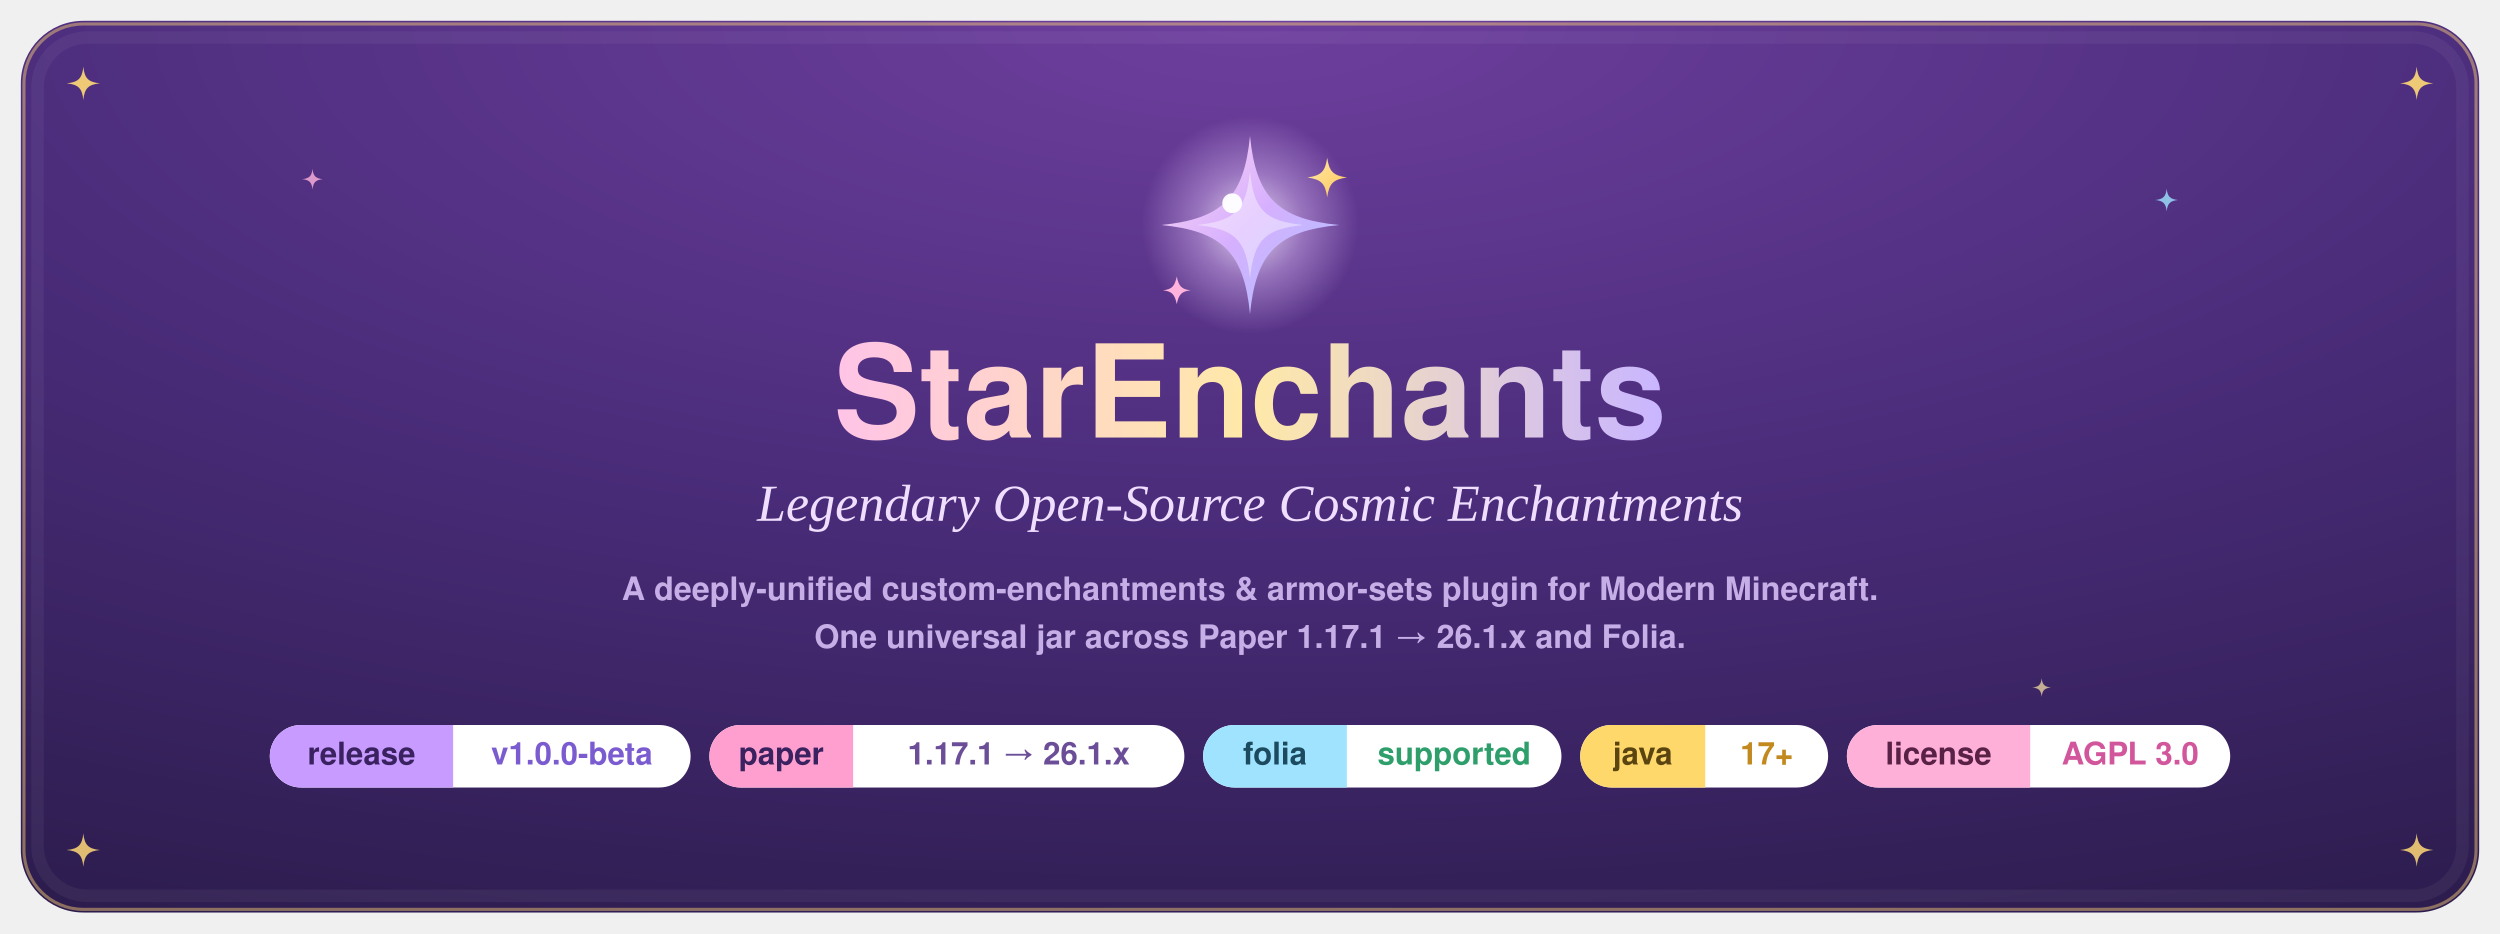
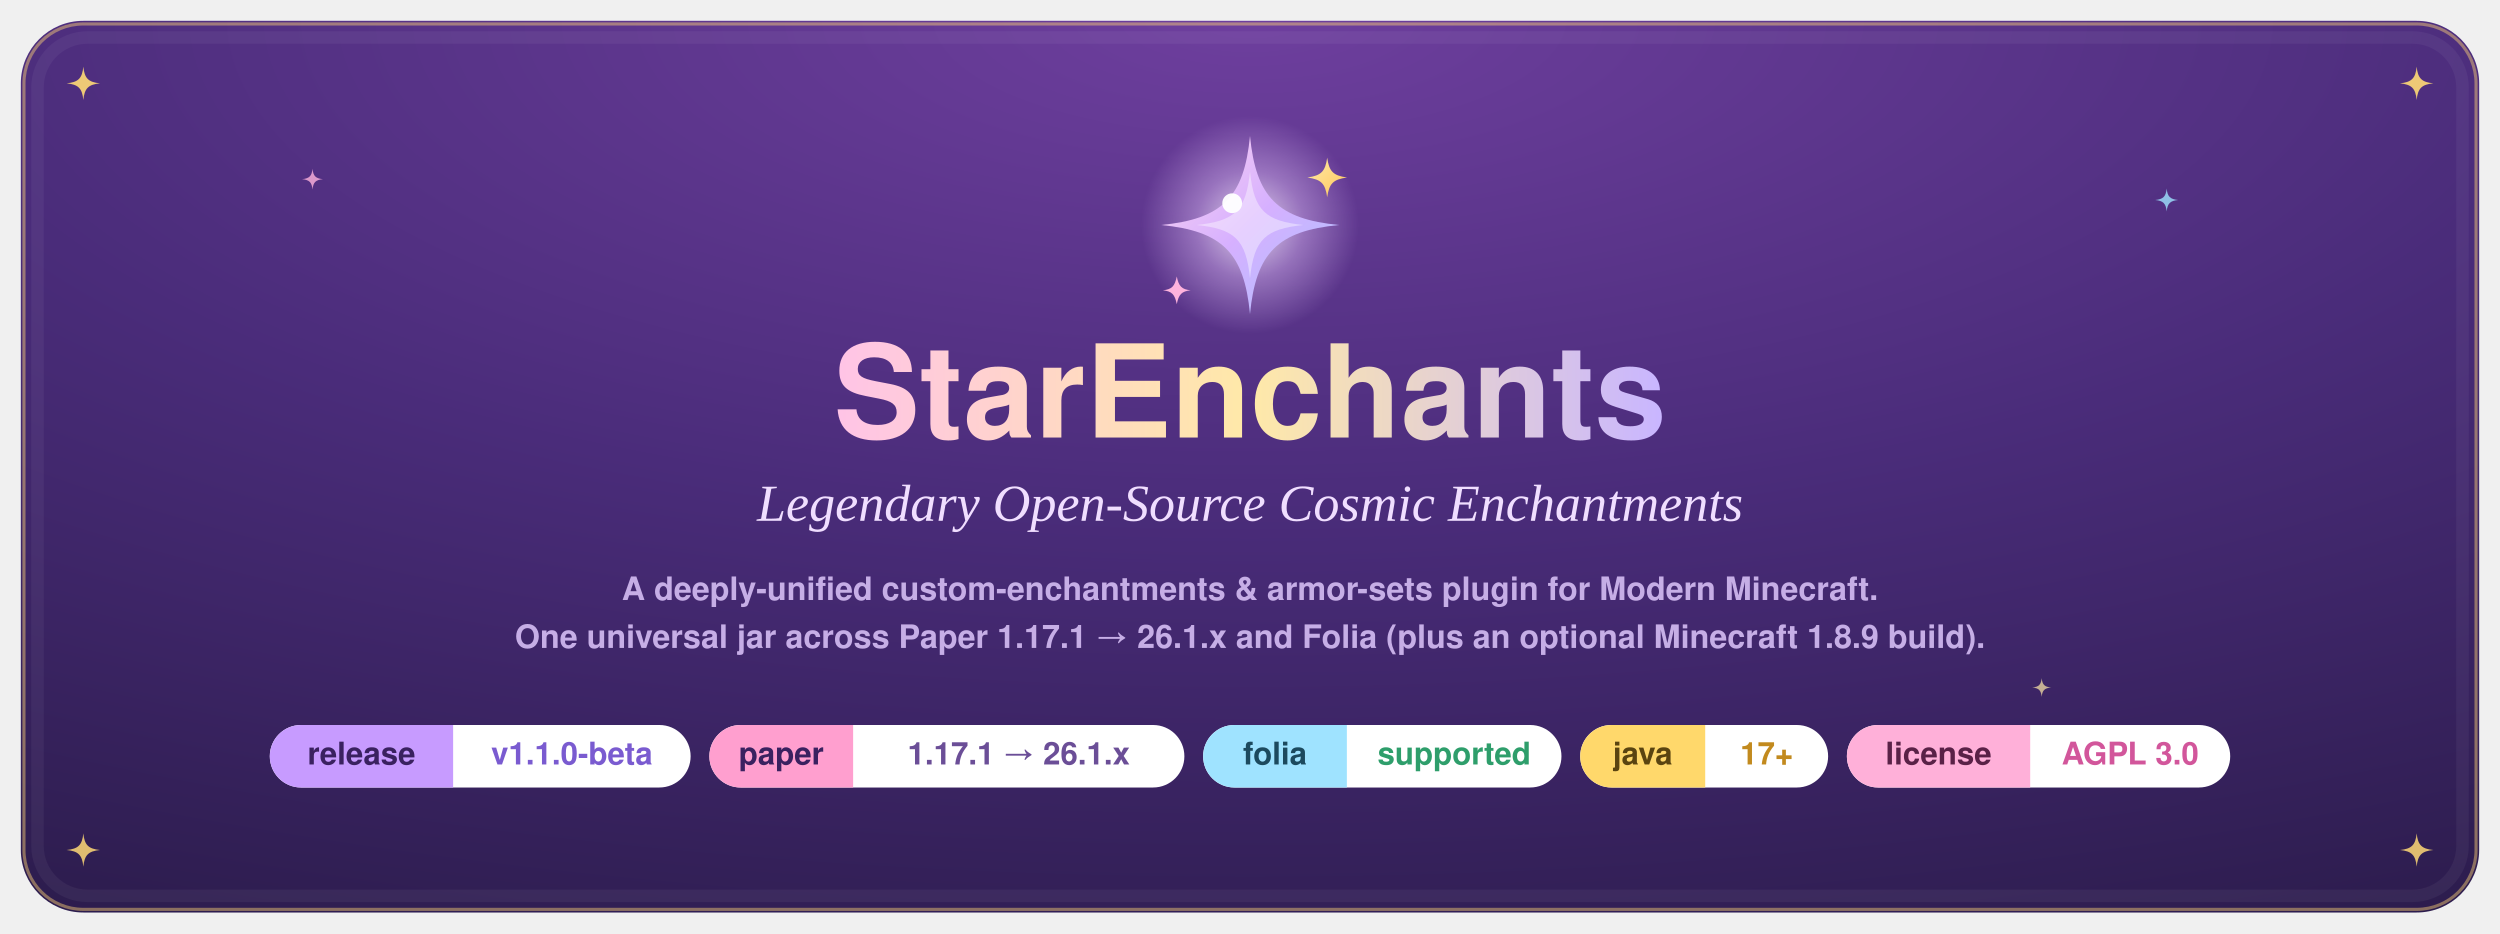
<svg xmlns="http://www.w3.org/2000/svg" width="1200" height="448" viewBox="0 0 1200 448" role="img" aria-label="StarEnchants — a deeply-unified custom-enchantments and armor-sets plugin for Minecraft">
  <defs>
    <radialGradient id="card" cx="50%" cy="0%" r="115%">
      <stop offset="0" stop-color="#6E3F9E" />
      <stop offset="0.48" stop-color="#4A2C7A" />
      <stop offset="1" stop-color="#2A1B4A" />
    </radialGradient>
    <linearGradient id="wm" x1="0" y1="0" x2="1" y2="0">
      <stop offset="0" stop-color="#FFC4E6" />
      <stop offset="0.5" stop-color="#FFE9A8" />
      <stop offset="1" stop-color="#C9B6FF" />
    </linearGradient>
    <radialGradient id="hGlow" cx="50%" cy="50%" r="50%">
      <stop offset="0" stop-color="#FFFFFF" stop-opacity="0.85" />
      <stop offset="0.5" stop-color="#E9C9FF" stop-opacity="0.4" />
      <stop offset="1" stop-color="#E9C9FF" stop-opacity="0" />
    </radialGradient>
    <linearGradient id="hStar" x1="0" y1="0" x2="1" y2="1">
      <stop offset="0" stop-color="#FFD6EE" />
      <stop offset="0.5" stop-color="#D6B0FF" />
      <stop offset="1" stop-color="#A8C2FF" />
    </linearGradient>
    <linearGradient id="hGold" x1="0" y1="0" x2="1" y2="1">
      <stop offset="0" stop-color="#FFE9A8" />
      <stop offset="1" stop-color="#FFC75A" />
    </linearGradient>
  </defs>
  <rect x="10" y="10" width="1180" height="428" rx="30" fill="url(#card)" />
  <rect x="11.5" y="11.5" width="1177" height="425" rx="28.5" fill="none" stroke="#FFD676" stroke-opacity="0.45" stroke-width="1.5" />
  <rect x="18" y="18" width="1164" height="412" rx="24" fill="none" stroke="#FFFFFF" stroke-opacity="0.05" stroke-width="6" />
  <path transform="translate(40 40) scale(0.800)" d="M0 -10 C0.7 -3 3 -0.7 10 0 C3 0.7 0.7 3 0 10 C-0.7 3 -3 0.7 -10 0 C-3 -0.7 -0.7 -3 0 -10 Z" fill="#FFD976" opacity="0.9" />
  <path transform="translate(1160 40) scale(0.800)" d="M0 -10 C0.7 -3 3 -0.7 10 0 C3 0.7 0.7 3 0 10 C-0.7 3 -3 0.7 -10 0 C-3 -0.7 -0.7 -3 0 -10 Z" fill="#FFD976" opacity="0.9" />
  <path transform="translate(40 408) scale(0.800)" d="M0 -10 C0.7 -3 3 -0.7 10 0 C3 0.7 0.7 3 0 10 C-0.7 3 -3 0.7 -10 0 C-3 -0.7 -0.7 -3 0 -10 Z" fill="#FFD976" opacity="0.85" />
  <path transform="translate(1160 408) scale(0.800)" d="M0 -10 C0.7 -3 3 -0.7 10 0 C3 0.7 0.7 3 0 10 C-0.7 3 -3 0.7 -10 0 C-3 -0.7 -0.7 -3 0 -10 Z" fill="#FFD976" opacity="0.85" />
  <path transform="translate(150 86) scale(0.500)" d="M0 -10 C0.7 -3 3 -0.7 10 0 C3 0.7 0.7 3 0 10 C-0.7 3 -3 0.7 -10 0 C-3 -0.7 -0.7 -3 0 -10 Z" fill="#FFB3DD" opacity="0.8" />
  <path transform="translate(1040 96) scale(0.550)" d="M0 -10 C0.7 -3 3 -0.7 10 0 C3 0.7 0.7 3 0 10 C-0.7 3 -3 0.7 -10 0 C-3 -0.7 -0.7 -3 0 -10 Z" fill="#9FE3FF" opacity="0.8" />
  <path transform="translate(250 360) scale(0.450)" d="M0 -10 C0.7 -3 3 -0.7 10 0 C3 0.7 0.7 3 0 10 C-0.7 3 -3 0.7 -10 0 C-3 -0.7 -0.7 -3 0 -10 Z" fill="#FFB3DD" opacity="0.7" />
  <path transform="translate(980 330) scale(0.450)" d="M0 -10 C0.7 -3 3 -0.7 10 0 C3 0.7 0.7 3 0 10 C-0.7 3 -3 0.7 -10 0 C-3 -0.7 -0.7 -3 0 -10 Z" fill="#FFE9A8" opacity="0.7" />
  <g transform="translate(544.90 52.90) scale(0.95)">
    <circle cx="58" cy="58" r="55" fill="url(#hGlow)" />
    <path d="M58 13 C61 44 72 55 103 58 C72 61 61 72 58 103 C55 72 44 61 13 58 C44 55 55 44 58 13 Z" fill="url(#hStar)" />
    <path d="M58 31 C60 51 66 56 85 58 C66 60 60 65 58 85 C56 65 50 60 31 58 C50 56 56 51 58 31 Z" fill="#FFFFFF" opacity="0.4" />
    <circle cx="49" cy="47" r="5" fill="#FFFFFF" opacity="0.95" />
    <path d="M97 24 C98 31 100 33 107 34 C100 35 98 37 97 44 C96 37 94 35 87 34 C94 33 96 31 97 24 Z" fill="url(#hGold)" />
    <path d="M21 84 C22 89 23.5 90.5 28 91 C23.5 91.5 22 93 21 98 C20 93 18.5 91.5 14 91 C18.5 90.5 20 89 21 84 Z" fill="#FFB3DD" />
  </g>
  <text x="600" y="210" font-family="'Trebuchet MS','Segoe UI',system-ui,-apple-system,Helvetica,Arial,sans-serif" font-size="62" font-weight="700" fill="url(#wm)" text-anchor="middle" dominant-baseline="alphabetic">StarEnchants</text>
  <text x="600" y="250" font-family="Georgia,'Times New Roman',serif" font-size="25" font-style="italic" fill="#F0DEFF" text-anchor="middle">Legendary Open-Source Cosmic Enchantments</text>
  <text x="600" y="288" font-family="'Trebuchet MS','Segoe UI',system-ui,-apple-system,Helvetica,Arial,sans-serif" font-size="15.5" font-weight="600" fill="#C6AEE6" text-anchor="middle">A deeply-unified custom-enchantments &amp; armor-sets plugin for Modern Minecraft.</text>
-   <text x="600" y="311" font-family="'Trebuchet MS','Segoe UI',system-ui,-apple-system,Helvetica,Arial,sans-serif" font-size="15.5" font-weight="600" fill="#C6AEE6" text-anchor="middle">One universal jar across Paper 1.17.1 → 26.1.x and Folia.</text>
+   <text x="600" y="311" font-family="'Trebuchet MS','Segoe UI',system-ui,-apple-system,Helvetica,Arial,sans-serif" font-size="15.5" font-weight="600" fill="#C6AEE6" text-anchor="middle">One universal jar across Paper 1.17.1 → 26.1.x and Folia (plus an optional Minecraft 1.8.9 build).</text>
  <rect x="129.5" y="348" width="202" height="30" rx="15" fill="#FFFFFF" />
  <path d="M144.5 348 H217.5 V378 H144.5 A15 15 0 0 1 129.5 363 V363 A15 15 0 0 1 144.5 348 Z" fill="#C79BFF" />
  <text x="173.5" y="363.5" font-family="'Trebuchet MS','Segoe UI',system-ui,-apple-system,Helvetica,Arial,sans-serif" font-size="15" font-weight="700" fill="#3A2160" text-anchor="middle" dominant-baseline="central">release</text>
-   <text x="274.5" y="363.5" font-family="'Trebuchet MS','Segoe UI',system-ui,-apple-system,Helvetica,Arial,sans-serif" font-size="15" font-weight="700" fill="#7A5BD0" text-anchor="middle" dominant-baseline="central">v1.0.0-beta</text>
+   <text x="274.5" y="363.5" font-family="'Trebuchet MS','Segoe UI',system-ui,-apple-system,Helvetica,Arial,sans-serif" font-size="15" font-weight="700" fill="#7A5BD0" text-anchor="middle" dominant-baseline="central">v1.1.0-beta</text>
  <rect x="340.5" y="348" width="228" height="30" rx="15" fill="#FFFFFF" />
  <path d="M355.5 348 H409.5 V378 H355.5 A15 15 0 0 1 340.5 363 V363 A15 15 0 0 1 355.5 348 Z" fill="#FF9FCF" />
  <text x="375" y="363.5" font-family="'Trebuchet MS','Segoe UI',system-ui,-apple-system,Helvetica,Arial,sans-serif" font-size="15" font-weight="700" fill="#3A2160" text-anchor="middle" dominant-baseline="central">paper</text>
  <text x="489" y="363.5" font-family="'Trebuchet MS','Segoe UI',system-ui,-apple-system,Helvetica,Arial,sans-serif" font-size="15" font-weight="700" fill="#6B4E97" text-anchor="middle" dominant-baseline="central">1.17.1 → 26.1.x</text>
  <rect x="577.5" y="348" width="172" height="30" rx="15" fill="#FFFFFF" />
  <path d="M592.5 348 H646.5 V378 H592.5 A15 15 0 0 1 577.5 363 V363 A15 15 0 0 1 592.5 348 Z" fill="#9FE3FF" />
  <text x="612" y="363.5" font-family="'Trebuchet MS','Segoe UI',system-ui,-apple-system,Helvetica,Arial,sans-serif" font-size="15" font-weight="700" fill="#1C4A5E" text-anchor="middle" dominant-baseline="central">folia</text>
  <text x="698" y="363.5" font-family="'Trebuchet MS','Segoe UI',system-ui,-apple-system,Helvetica,Arial,sans-serif" font-size="15" font-weight="700" fill="#2E9E6B" text-anchor="middle" dominant-baseline="central">supported</text>
  <rect x="758.5" y="348" width="119" height="30" rx="15" fill="#FFFFFF" />
  <path d="M773.5 348 H818.5 V378 H773.5 A15 15 0 0 1 758.5 363 V363 A15 15 0 0 1 773.5 348 Z" fill="#FFD86B" />
  <text x="788.5" y="363.5" font-family="'Trebuchet MS','Segoe UI',system-ui,-apple-system,Helvetica,Arial,sans-serif" font-size="15" font-weight="700" fill="#5A4410" text-anchor="middle" dominant-baseline="central">java</text>
  <text x="848" y="363.5" font-family="'Trebuchet MS','Segoe UI',system-ui,-apple-system,Helvetica,Arial,sans-serif" font-size="15" font-weight="700" fill="#C28A1E" text-anchor="middle" dominant-baseline="central">17+</text>
  <rect x="886.5" y="348" width="184" height="30" rx="15" fill="#FFFFFF" />
  <path d="M901.5 348 H974.5 V378 H901.5 A15 15 0 0 1 886.5 363 V363 A15 15 0 0 1 901.5 348 Z" fill="#FFB0D9" />
  <text x="930.5" y="363.5" font-family="'Trebuchet MS','Segoe UI',system-ui,-apple-system,Helvetica,Arial,sans-serif" font-size="15" font-weight="700" fill="#5A2147" text-anchor="middle" dominant-baseline="central">license</text>
  <text x="1022.5" y="363.5" font-family="'Trebuchet MS','Segoe UI',system-ui,-apple-system,Helvetica,Arial,sans-serif" font-size="15" font-weight="700" fill="#D2569B" text-anchor="middle" dominant-baseline="central">AGPL 3.0</text>
</svg>
